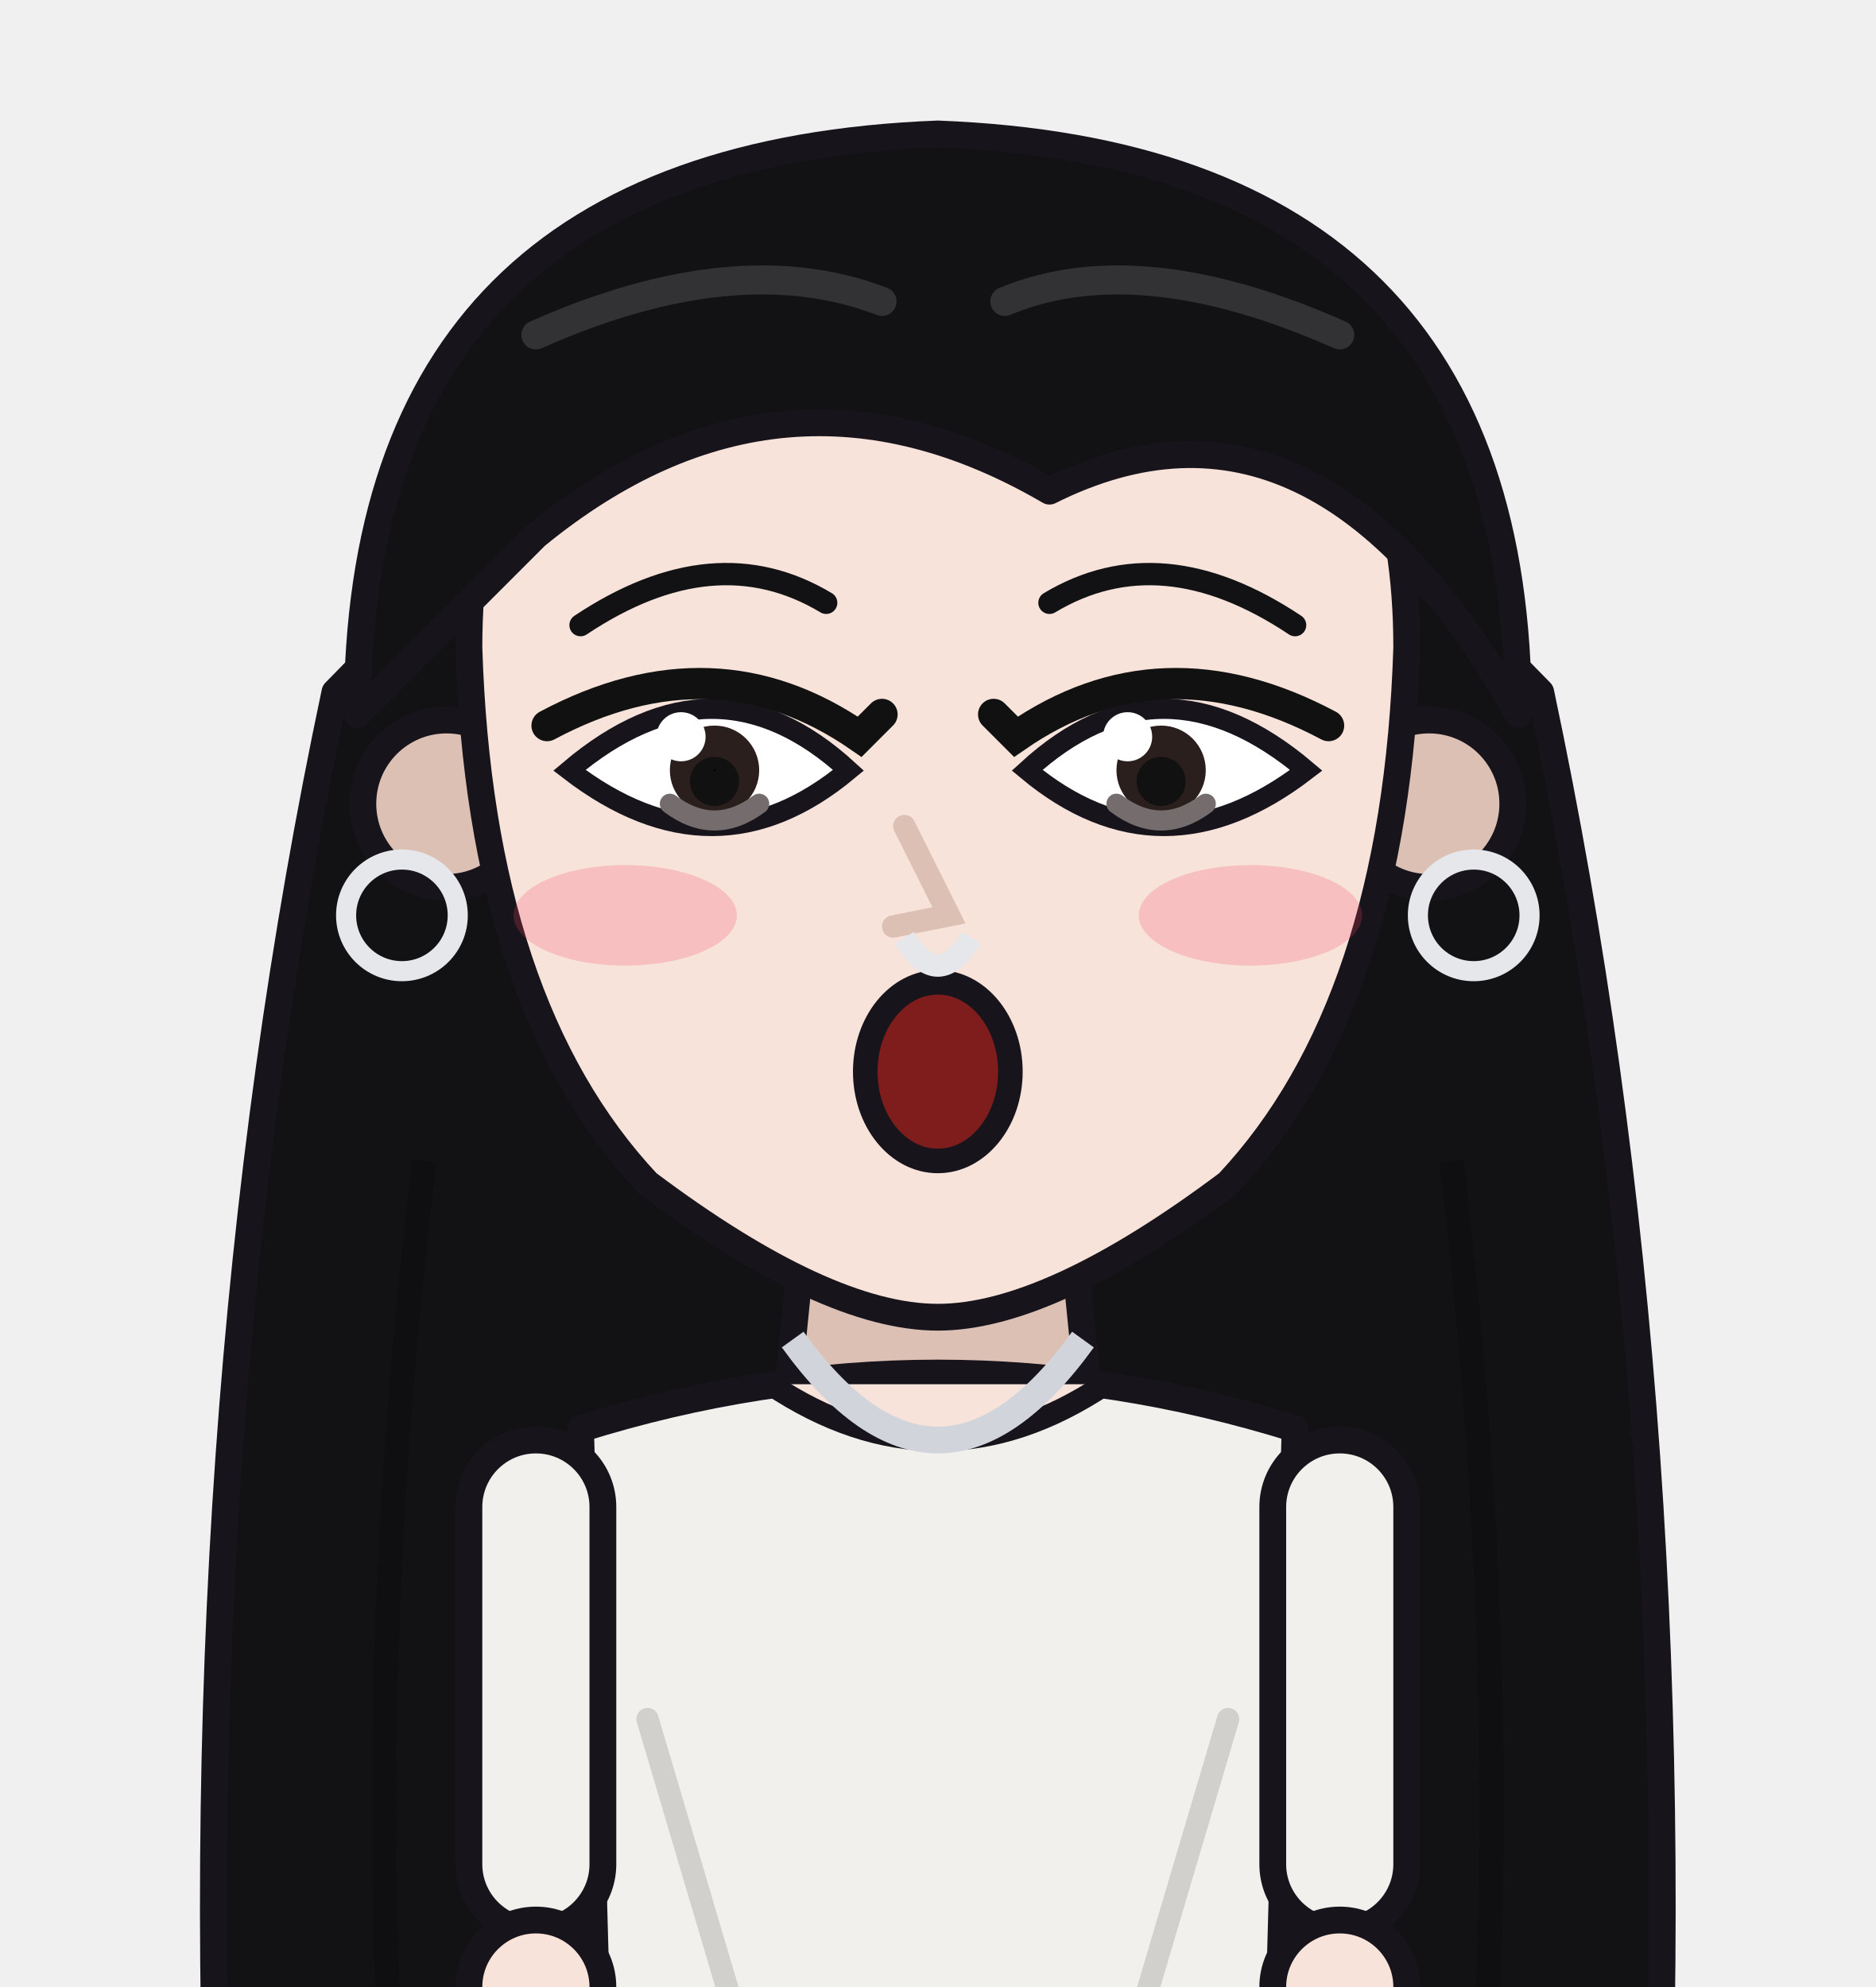
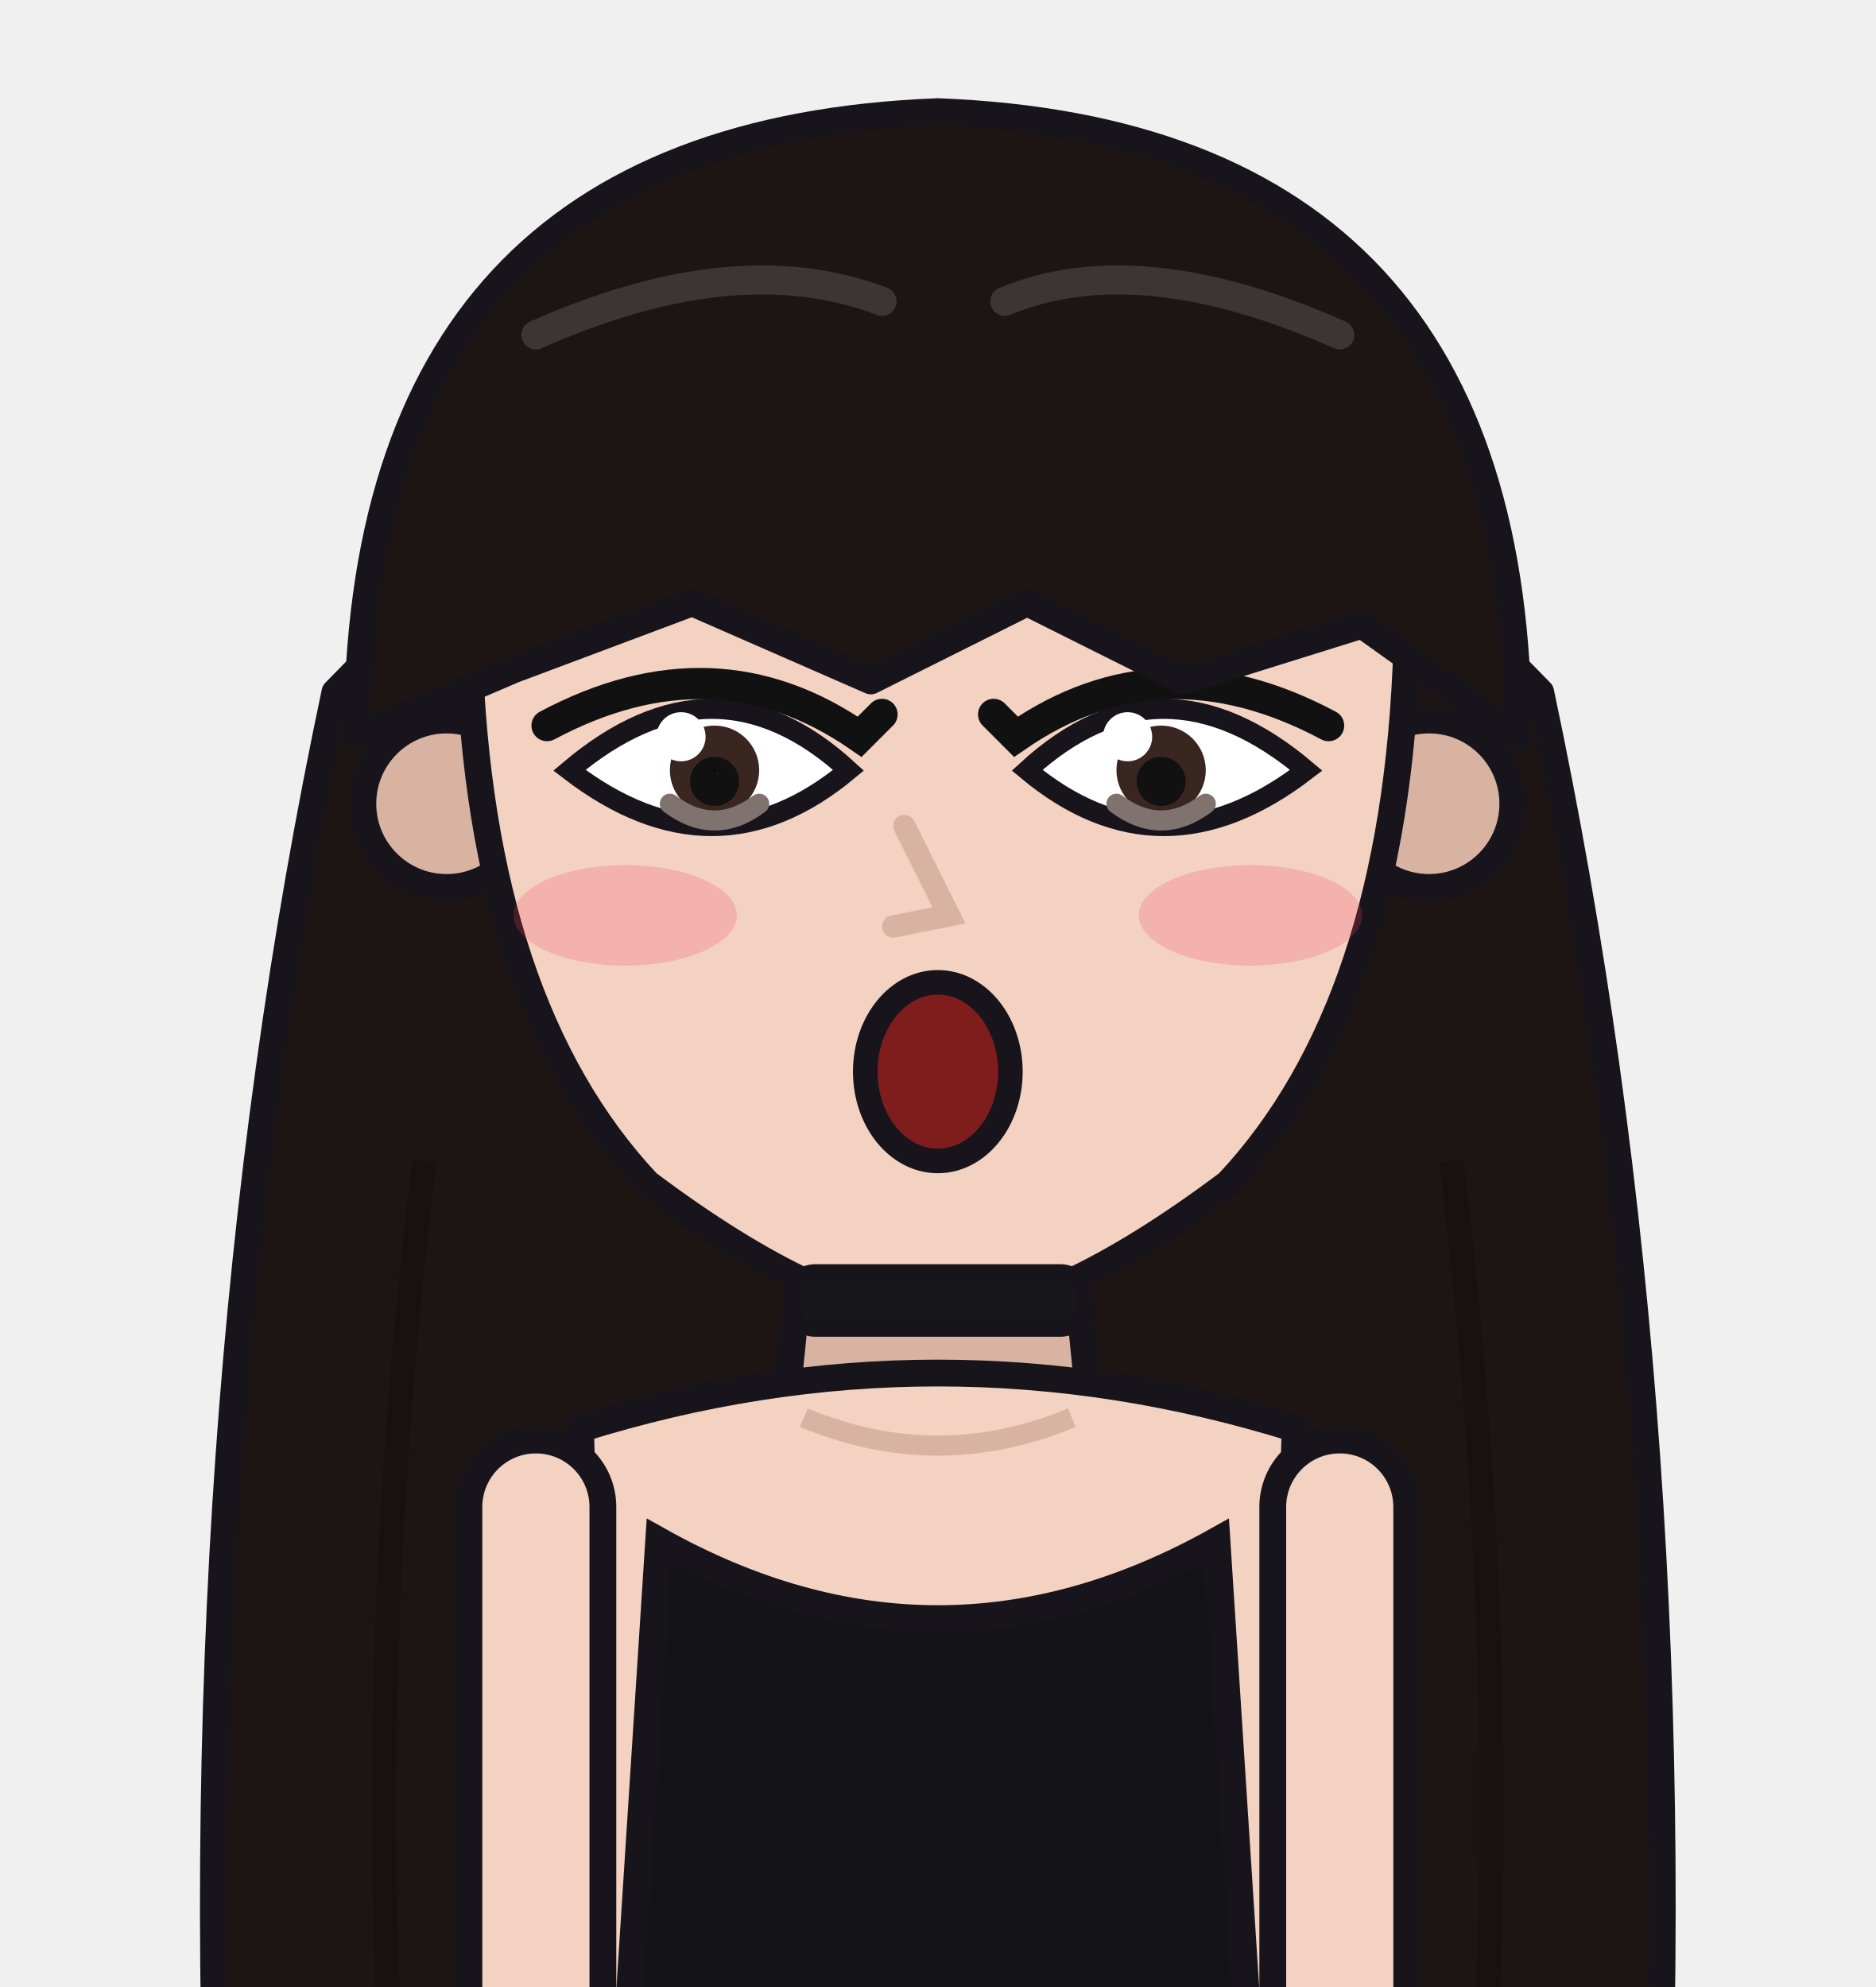
<svg xmlns="http://www.w3.org/2000/svg" viewBox="26 14 168 178" class="luiggi-rig-svg" data-char="eloiza">
  <g class="rig-root">
    <g class="rig-hair-back">
-       <path d="M56 76 Q42 142 46 218 Q110 232 174 218 Q178 142 164 76 Q110 20 56 76 Z" fill="#121215" stroke="#18141C" stroke-width="2.4" stroke-linejoin="round" />
-       <path d="M64 118 Q58 168 62 212 M156 118 Q162 168 158 212" fill="none" stroke="#0e0e10" stroke-width="2.2" opacity="0.65" />
+       <path d="M56 76 Q42 142 46 218 Q110 232 174 218 Q178 142 164 76 Q110 20 56 76 Z" fill="#1D1513" stroke="#18141C" stroke-width="2.4" stroke-linejoin="round" />
+       <path d="M64 118 Q58 168 62 212 M156 118 Q162 168 158 212" fill="none" stroke="#16100e" stroke-width="2.2" opacity="0.65" />
    </g>
    <g class="rig-legs" />
-     <path d="M98 124 L122 124 L124 144 Q110 150 96 144 Z" fill="#DDC0B4" stroke="#18141C" stroke-width="2.4" />
+     <path d="M98 124 L122 124 L124 144 Q110 150 96 144 Z" fill="#D9B3A1" stroke="#18141C" stroke-width="2.4" />
    <g class="rig-torso">
-       <path d="M78 142 Q110 132 142 142 L140 214 L80 214 Z" fill="#F2F0EC" stroke="#18141C" stroke-width="2.4" stroke-linejoin="round" />
-       <path d="M95 138 Q110 148 125 138" fill="#F7E3DA" stroke="#18141C" stroke-width="2" />
-       <path d="M84 168 L92 195 M136 168 L128 195" stroke="#bdbbb8" stroke-width="2" opacity="0.6" stroke-linecap="round" />
+       <path d="M78 142 Q110 132 142 142 L140 214 L80 214 Z" fill="#F3D2C1" stroke="#18141C" stroke-width="2.4" />
+       <path d="M85 152 Q110 166 135 152 L139 214 L81 214 Z" fill="#141416" stroke="#18141C" stroke-width="2.4" />
+       <path d="M98 141 Q110 146 122 141" fill="none" stroke="#D9B3A1" stroke-width="1.8" />
    </g>
    <g class="rig-arms">
      <g class="rig-arm-l">
-         <rect x="68" y="143" width="12" height="44" rx="6" fill="#F2F0EC" stroke="#18141C" stroke-width="2.4" />
-         <circle cx="74" cy="192" r="6" fill="#F7E3DA" stroke="#18141C" stroke-width="2.4" />
+         <rect x="68" y="143" width="12" height="56" rx="6" fill="#F3D2C1" stroke="#18141C" stroke-width="2.4" />
+         <circle cx="74" cy="204" r="6" fill="#F3D2C1" stroke="#18141C" stroke-width="2.4" />
      </g>
      <g class="rig-arm-r">
-         <rect x="140" y="143" width="12" height="44" rx="6" fill="#F2F0EC" stroke="#18141C" stroke-width="2.4" />
-         <circle cx="146" cy="192" r="6" fill="#F7E3DA" stroke="#18141C" stroke-width="2.4" />
+         <rect x="140" y="143" width="12" height="56" rx="6" fill="#F3D2C1" stroke="#18141C" stroke-width="2.4" />
+         <circle cx="146" cy="204" r="6" fill="#F3D2C1" stroke="#18141C" stroke-width="2.4" />
      </g>
    </g>
    <g class="rig-head">
-       <circle cx="66" cy="86" r="7.5" fill="#DDC0B4" stroke="#18141C" stroke-width="2.4" />
-       <circle cx="154" cy="86" r="7.5" fill="#DDC0B4" stroke="#18141C" stroke-width="2.4" />
-       <path d="M68 72 Q68 34 110 34 Q152 34 152 72 Q151 104 136 120 Q120 132 110 132 Q100 132 84 120 Q69 104 68 72 Z" fill="#F7E3DA" stroke="#18141C" stroke-width="2.4" stroke-linejoin="round" />
-       <path d="M107 88 L111 96 L106 97" fill="none" stroke="#DDC0B4" stroke-width="2" stroke-linecap="round" />
+       <circle cx="66" cy="86" r="7.5" fill="#D9B3A1" stroke="#18141C" stroke-width="2.4" />
+       <circle cx="154" cy="86" r="7.5" fill="#D9B3A1" stroke="#18141C" stroke-width="2.4" />
+       <path d="M68 72 Q68 34 110 34 Q152 34 152 72 Q151 104 136 120 Q120 132 110 132 Q100 132 84 120 Q69 104 68 72 Z" fill="#F3D2C1" stroke="#18141C" stroke-width="2.4" stroke-linejoin="round" />
+       <path d="M107 88 L111 96 L106 97" fill="none" stroke="#D9B3A1" stroke-width="2" stroke-linecap="round" />
      <ellipse cx="82" cy="96" rx="10" ry="4.5" fill="#F43F5E" opacity="0.22" />
      <ellipse cx="138" cy="96" rx="10" ry="4.5" fill="#F43F5E" opacity="0.22" />
      <g class="rig-eyes">
        <path d="M77 83 Q90 72 102 83 Q90 93 77 83 Z" fill="#FFFFFF" stroke="#18141C" stroke-width="1.8" />
        <path d="M118 83 Q130 72 143 83 Q130 93 118 83 Z" fill="#FFFFFF" stroke="#18141C" stroke-width="1.8" />
-         <circle cx="90" cy="83" r="4" fill="#2B1F1E" />
-         <circle cx="130" cy="83" r="4" fill="#2B1F1E" />
+         <circle cx="90" cy="83" r="4" fill="#3A2621" />
+         <circle cx="130" cy="83" r="4" fill="#3A2621" />
        <circle cx="90" cy="84" r="2.2" fill="#111" />
        <circle cx="130" cy="84" r="2.2" fill="#111" />
-         <path d="M86 86 Q90 89 94 86" fill="none" stroke="#756d6d" stroke-width="1.8" stroke-linecap="round" />
-         <path d="M126 86 Q130 89 134 86" fill="none" stroke="#756d6d" stroke-width="1.8" stroke-linecap="round" />
+         <path d="M86 86 Q90 89 94 86" fill="none" stroke="#7f726f" stroke-width="1.8" stroke-linecap="round" />
+         <path d="M126 86 Q130 89 134 86" fill="none" stroke="#7f726f" stroke-width="1.8" stroke-linecap="round" />
        <circle cx="87" cy="80" r="2.2" fill="#FFF" />
        <circle cx="127" cy="80" r="2.2" fill="#FFF" />
        <path d="M75 79 Q90 71 103 80 L105 78 M145 79 Q130 71 117 80 L115 78" fill="none" stroke="#111" stroke-width="2.8" stroke-linecap="round" />
        <circle cx="90" cy="83" r="0.1" />
      </g>
      <g class="rig-brows">
-         <path d="M78 70 Q90 62 100 68" fill="none" stroke="#121215" stroke-width="2" stroke-linecap="round" />
-         <path d="M120 68 Q130 62 142 70" fill="none" stroke="#121215" stroke-width="2" stroke-linecap="round" />
+         <path d="M78 70 Q90 62 100 68" fill="none" stroke="#2A1D1A" stroke-width="2.8" stroke-linecap="round" />
+         <path d="M120 68 Q130 62 142 70" fill="none" stroke="#2A1D1A" stroke-width="2.8" stroke-linecap="round" />
      </g>
      <g class="rig-mouth">
        <ellipse cx="110" cy="110" rx="6.5" ry="8" fill="#7F1D1D" stroke="#18141C" stroke-width="2.2" />
      </g>
    </g>
    <g class="rig-hair-front">
-       <path d="M58 78 Q58 28 110 26 Q162 28 162 78 Q144 46 120 58 Q96 44 74 62 Z" fill="#121215" stroke="#18141C" stroke-width="2.4" stroke-linejoin="round" />
-       <path d="M74 44 Q92 36 105 41 M116 41 Q128 36 146 44" fill="none" stroke="#4d4d50" stroke-width="2.6" opacity="0.55" stroke-linecap="round" />
+       <path d="M58 80 Q58 26 110 24 Q162 26 162 80 L148 70 L132 75 L118 68 L104 75 L88 68 L72 74 Z" fill="#1D1513" stroke="#18141C" stroke-width="2.4" stroke-linejoin="round" />
+       <path d="M74 44 Q92 36 105 41 M116 41 Q128 36 146 44" fill="none" stroke="#56504e" stroke-width="2.6" opacity="0.55" stroke-linecap="round" />
    </g>
    <g class="rig-accessories">
-       <path d="M107 98 Q110 103 113 98" fill="none" stroke="#E5E7EB" stroke-width="2" />
-       <circle cx="62" cy="96" r="5" fill="none" stroke="#E5E7EB" stroke-width="1.8" />
-       <circle cx="158" cy="96" r="5" fill="none" stroke="#E5E7EB" stroke-width="1.8" />
-       <path d="M97 134 Q110 152 123 134" fill="none" stroke="#D1D5DB" stroke-width="2.4" />
+       <rect x="97" y="128" width="26" height="5" rx="2" fill="#18181B" stroke="#18141C" stroke-width="1.5" />
    </g>
  </g>
</svg>
